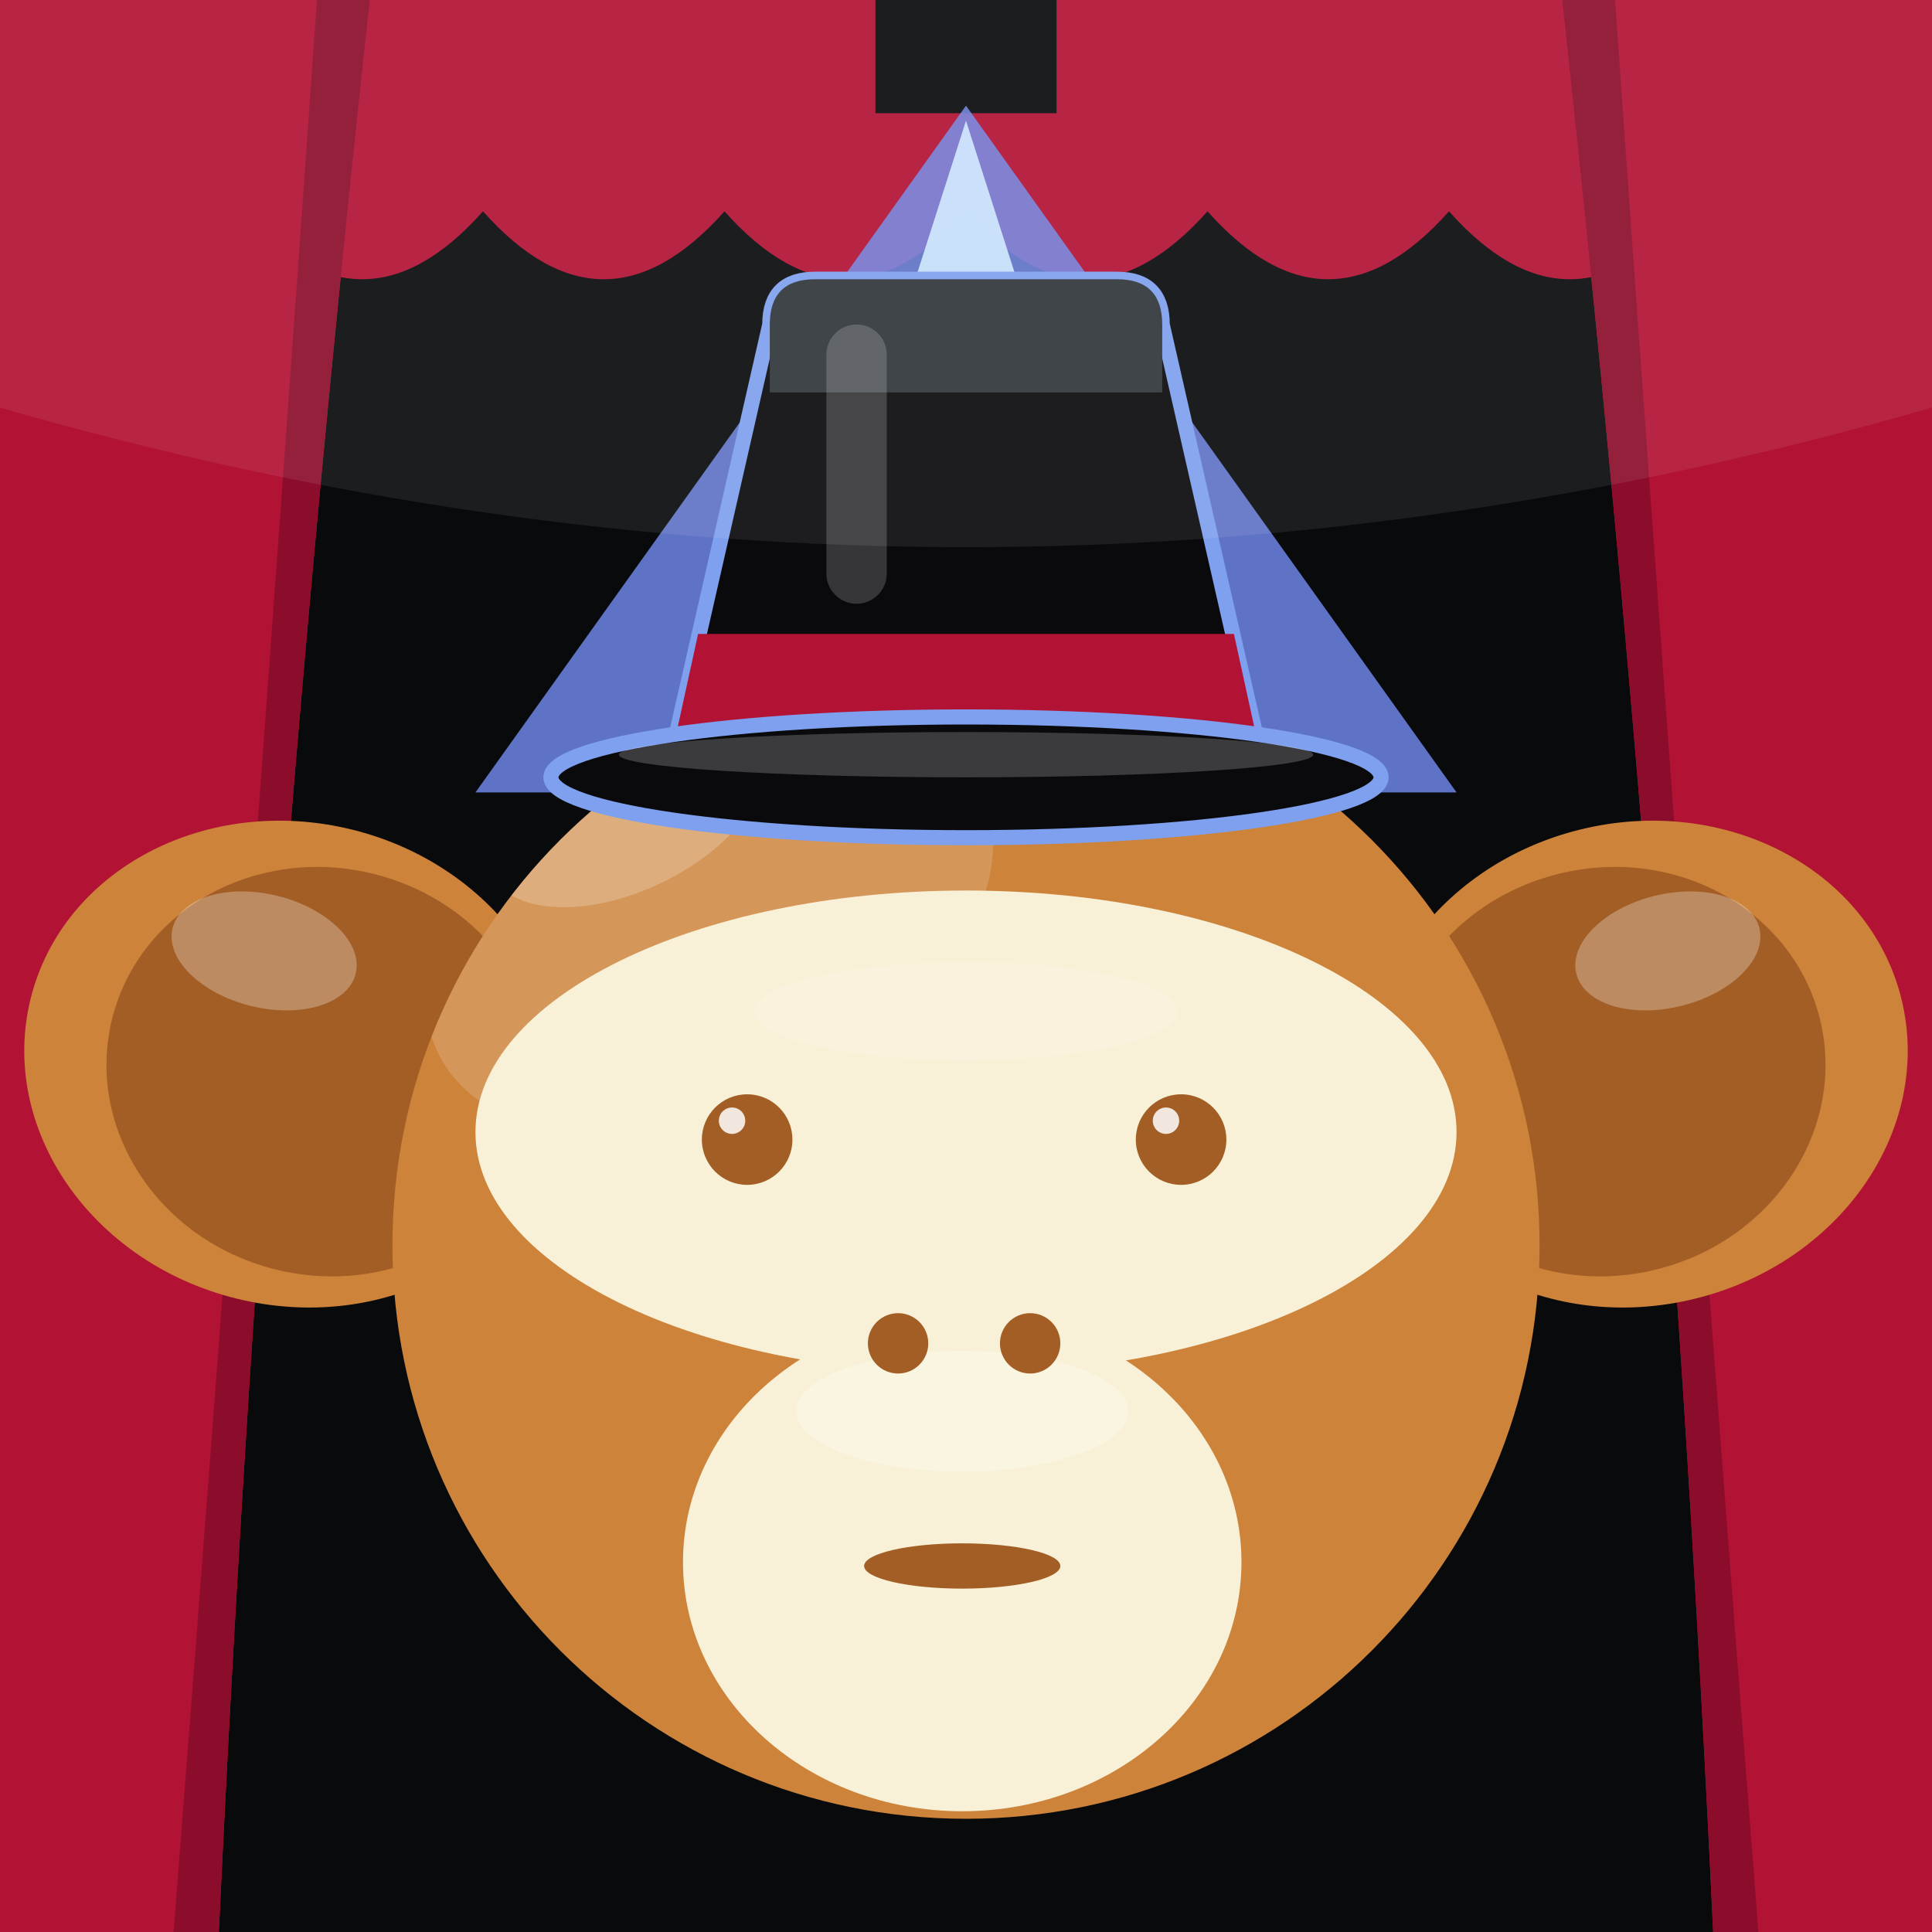
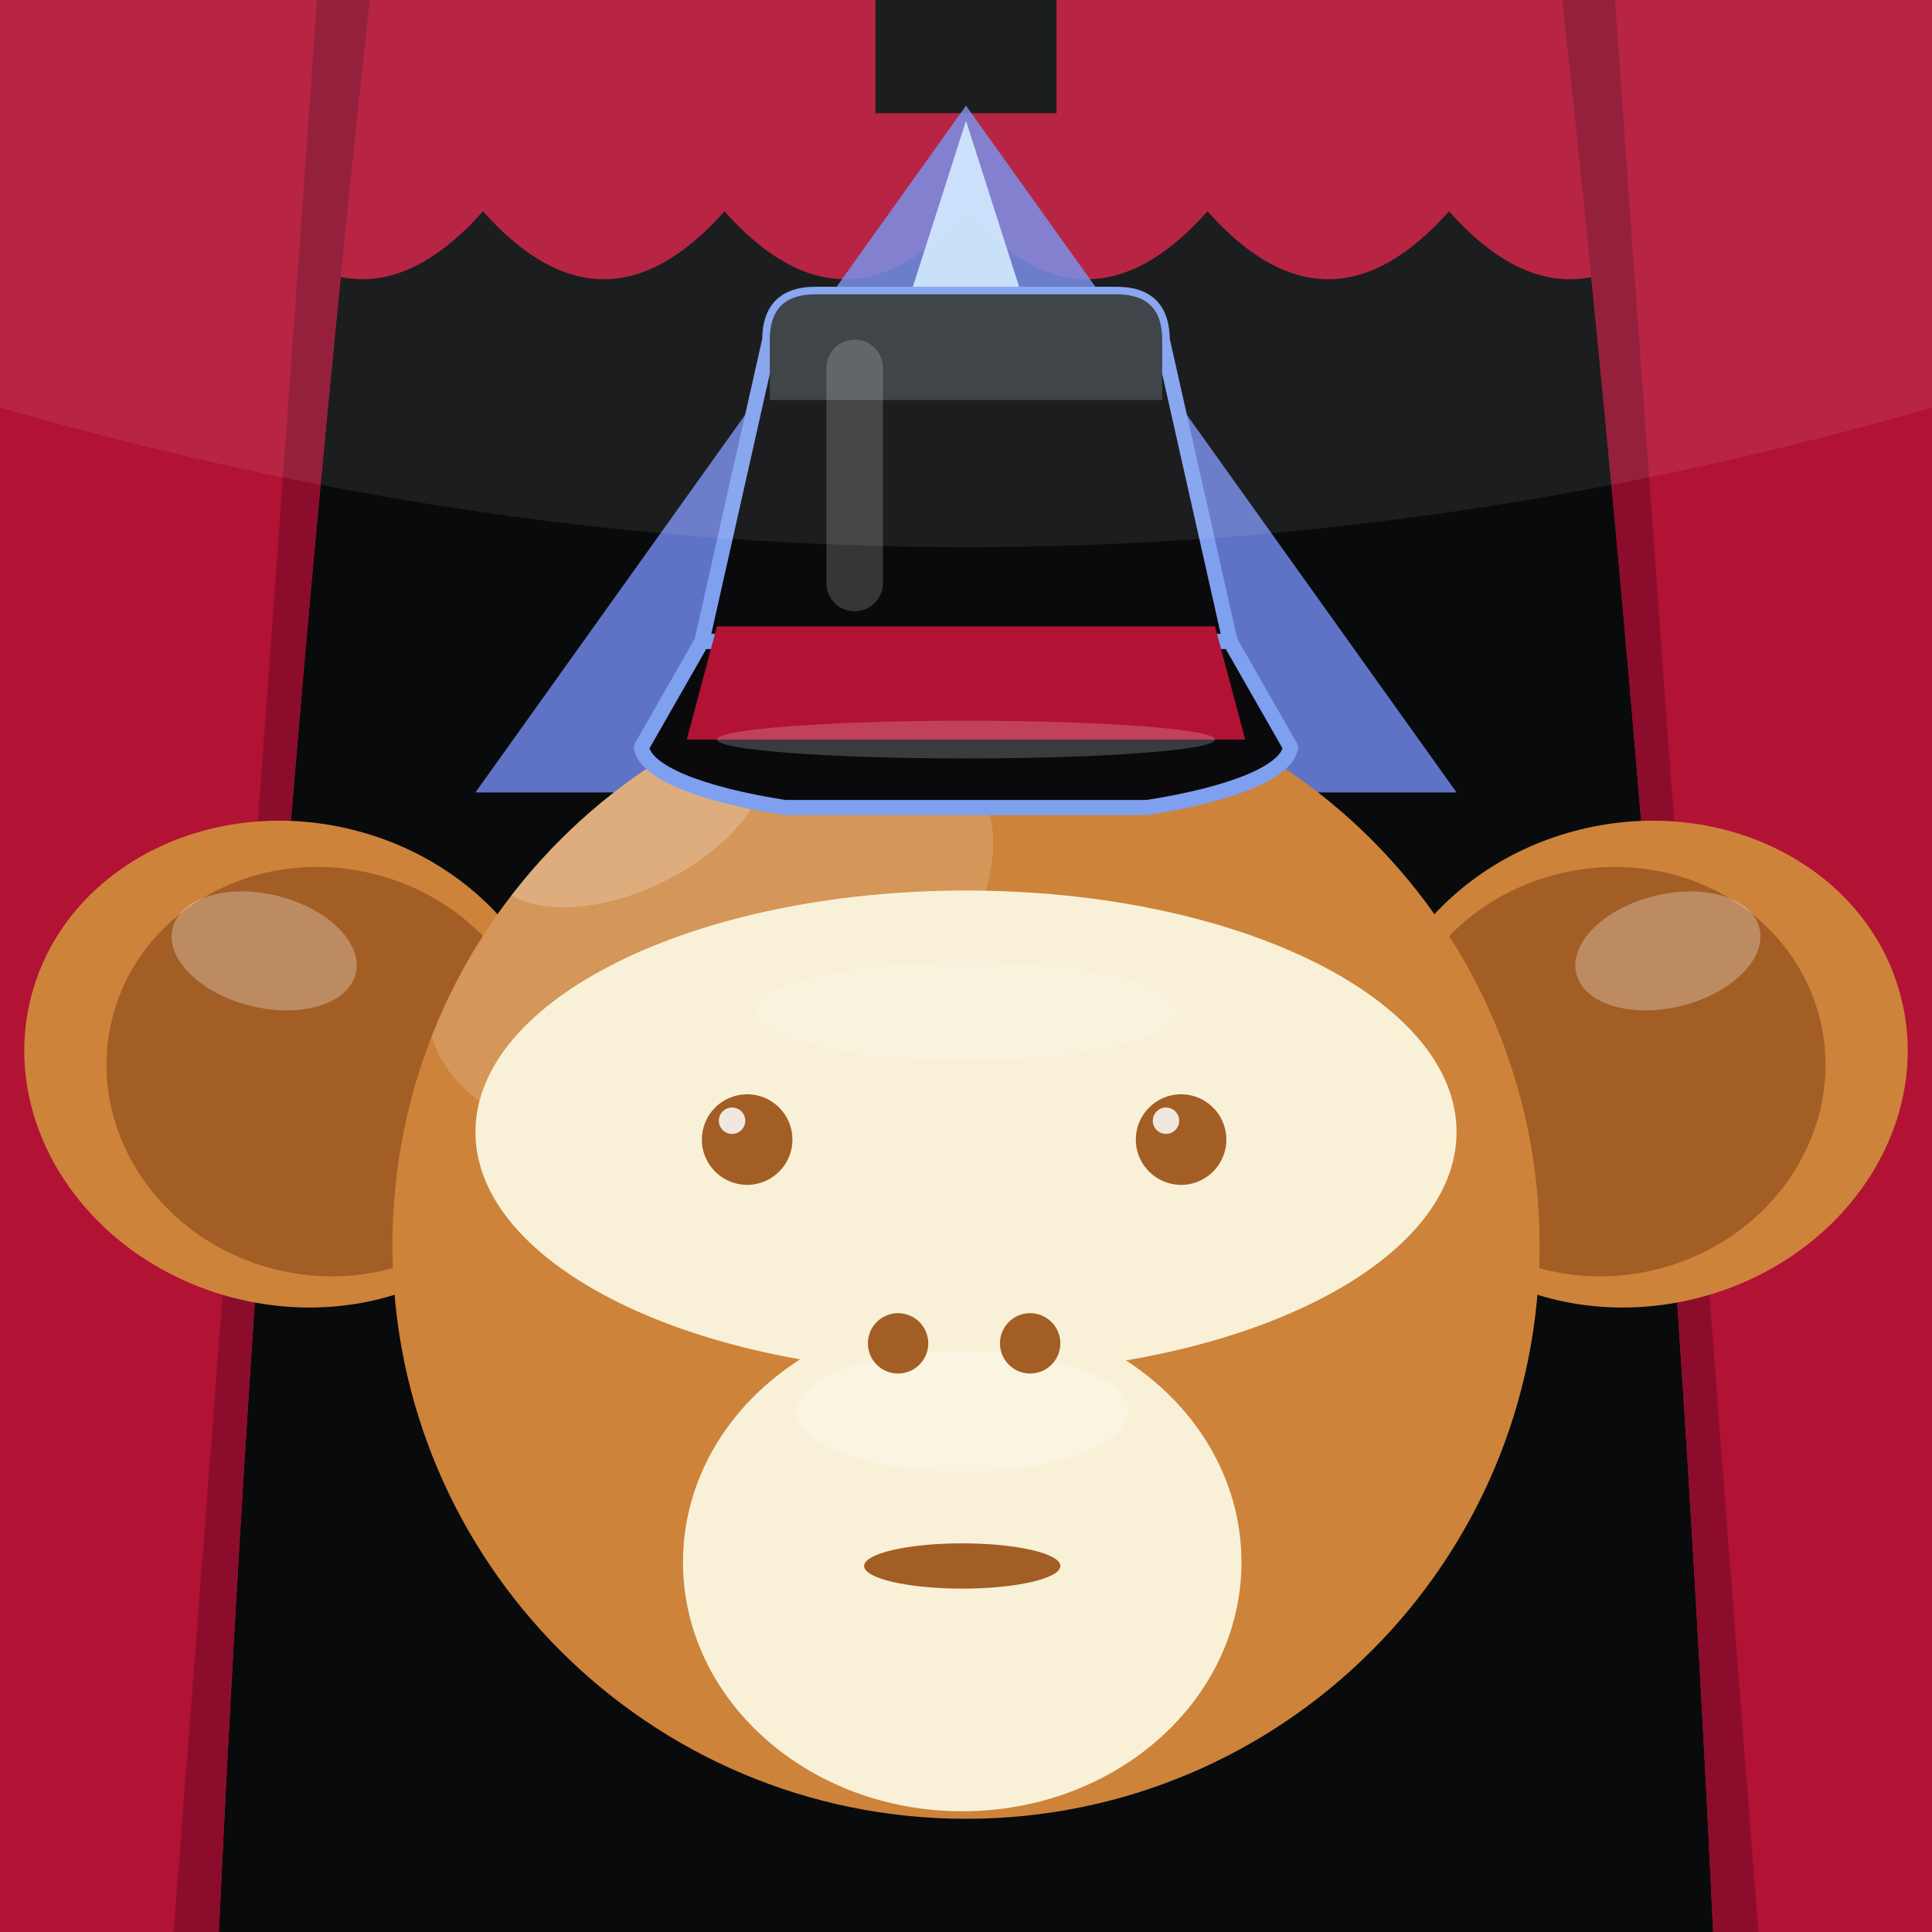
<svg xmlns="http://www.w3.org/2000/svg" viewBox="0 0 512 512" shape-rendering="geometricPrecision">
  <defs>
    <clipPath id="craneo">
      <ellipse cx="256" cy="330" rx="152" ry="152" />
    </clipPath>
    <clipPath id="rostro">
      <ellipse cx="256" cy="300" rx="130" ry="64" />
      <ellipse cx="255" cy="414" rx="74" ry="66" />
    </clipPath>
    <clipPath id="oreja-izq">
      <ellipse cx="78" cy="282" rx="72" ry="64" transform="rotate(14 78 282)" />
    </clipPath>
    <clipPath id="oreja-der">
      <ellipse cx="434" cy="282" rx="72" ry="64" transform="rotate(-14 434 282)" />
    </clipPath>
  </defs>
  <rect width="512" height="512" fill="#090A0C" />
  <path d="M0 0 H512 V56     Q480 92 448 56 Q416 92 384 56 Q352 92 320 56     Q288 92 256 56 Q224 92 192 56 Q160 92 128 56     Q96 92 64 56 Q32 92 0 56 Z" fill="#B21234" />
  <path d="M0 0 H98 Q70 256 58 512 H0 Z" fill="#B21234" />
  <path d="M84 0 H98 Q70 256 58 512 H46 Q66 256 84 0 Z" fill="#8C0D2B" />
  <path d="M512 0 H414 Q442 256 454 512 H512 Z" fill="#B21234" />
  <path d="M428 0 H414 Q442 256 454 512 H466 Q446 256 428 0 Z" fill="#8C0D2B" />
  <rect x="232" y="0" width="48" height="30" fill="#090A0C" />
  <polygon points="256,28 126,210 386,210" fill="#6E86E6" opacity="0.85" />
  <polygon points="256,32 224,132 288,132" fill="#CFE9FF" opacity="0.9" />
  <ellipse cx="78" cy="282" rx="72" ry="64" fill="#CD833A" transform="rotate(14 78 282)" />
  <ellipse cx="86" cy="284" rx="58" ry="54" fill="#A35E25" transform="rotate(14 86 284)" />
  <ellipse cx="434" cy="282" rx="72" ry="64" fill="#CD833A" transform="rotate(-14 434 282)" />
  <ellipse cx="426" cy="284" rx="58" ry="54" fill="#A35E25" transform="rotate(-14 426 284)" />
  <ellipse cx="256" cy="330" rx="152" ry="152" fill="#CD833A" />
  <g clip-path="url(#oreja-izq)" fill="#FFFFFF">
    <ellipse cx="70" cy="252" rx="25" ry="15" transform="rotate(14 70 252)" opacity="0.28" />
  </g>
  <g clip-path="url(#oreja-der)" fill="#FFFFFF">
    <ellipse cx="442" cy="252" rx="25" ry="15" transform="rotate(-14 442 252)" opacity="0.28" />
  </g>
  <g clip-path="url(#craneo)" fill="#FFFFFF">
    <ellipse cx="188" cy="244" rx="80" ry="50" transform="rotate(-26 188 244)" opacity="0.16" />
    <ellipse cx="166" cy="214" rx="40" ry="22" transform="rotate(-26 166 214)" opacity="0.22" />
  </g>
  <ellipse cx="256" cy="300" rx="130" ry="64" fill="#F8F1D7" />
  <ellipse cx="255" cy="414" rx="74" ry="66" fill="#F8F1D7" />
  <g clip-path="url(#rostro)" fill="#FFFFFF">
    <ellipse cx="256" cy="268" rx="56" ry="13" opacity="0.16" />
    <ellipse cx="255" cy="374" rx="44" ry="16" opacity="0.26" />
  </g>
  <circle cx="198" cy="302" r="12" fill="#A35E25" />
  <circle cx="313" cy="302" r="12" fill="#A35E25" />
  <circle cx="238" cy="356" r="8" fill="#A35E25" />
  <circle cx="273" cy="356" r="8" fill="#A35E25" />
  <ellipse cx="255" cy="415" rx="26" ry="6" fill="#A35E25" />
  <circle cx="194" cy="297" r="3.5" fill="#FFFFFF" opacity="0.85" />
  <circle cx="309" cy="297" r="3.5" fill="#FFFFFF" opacity="0.85" />
-   <path d="M204 86 Q204 74 216 74 H296 Q308 74 308 86 L334 200 H178 Z" fill="#0A0A0C" stroke="#7EA0EE" stroke-width="4" />
-   <path d="M204 86 Q204 74 216 74 H296 Q308 74 308 86 V104 H204 Z" fill="#30353B" />
-   <path d="M185 168 L327 168 L334 200 L178 200 Z" fill="#B21234" />
-   <ellipse cx="256" cy="206" rx="110" ry="16" fill="#0A0A0C" stroke="#7EA0EE" stroke-width="4" />
-   <rect x="219" y="86" width="16" height="74" rx="8" fill="#FFFFFF" opacity="0.18" />
-   <ellipse cx="256" cy="200" rx="92" ry="6" fill="#FFFFFF" opacity="0.20" />
+   <path d="M186 170 L326 170 L342 198     A86 20 0 0 1 304 214 H208     A86 20 0 0 1 170 198 Z" fill="#0A0A0C" />
+   <path d="M204 90 Q204 78 216 78 H296 Q308 78 308 90 L326 170     A86 20 0 0 0 342 198 L326 170 Z" fill="#0A0A0C" />
+   <path d="M204 90 Q204 78 216 78 H296 Q308 78 308 90 L326 170     L186 170 Z" fill="#0A0A0C" stroke="#7EA0EE" stroke-width="4" stroke-linejoin="round" />
+   <path d="M186 170 L326 170 L342 198 A86 20 0 0 1 304 214 H208 A86 20 0 0 1 170 198 Z" fill="#0A0A0C" stroke="#7EA0EE" stroke-width="4" stroke-linejoin="round" />
+   <path d="M204 90 Q204 78 216 78 H296 Q308 78 308 90 V106 H204 Z" fill="#30353B" />
+   <path d="M190 166 L322 166 L330 196 H182 Z" fill="#B21234" />
+   <rect x="219" y="90" width="15" height="72" rx="7.5" fill="#FFFFFF" opacity="0.18" />
+   <ellipse cx="256" cy="196" rx="66" ry="5" fill="#FFFFFF" opacity="0.20" />
  <path d="M0 0 H512 V108 Q256 182 0 108 Z" fill="#FFFFFF" opacity="0.08" />
</svg>
